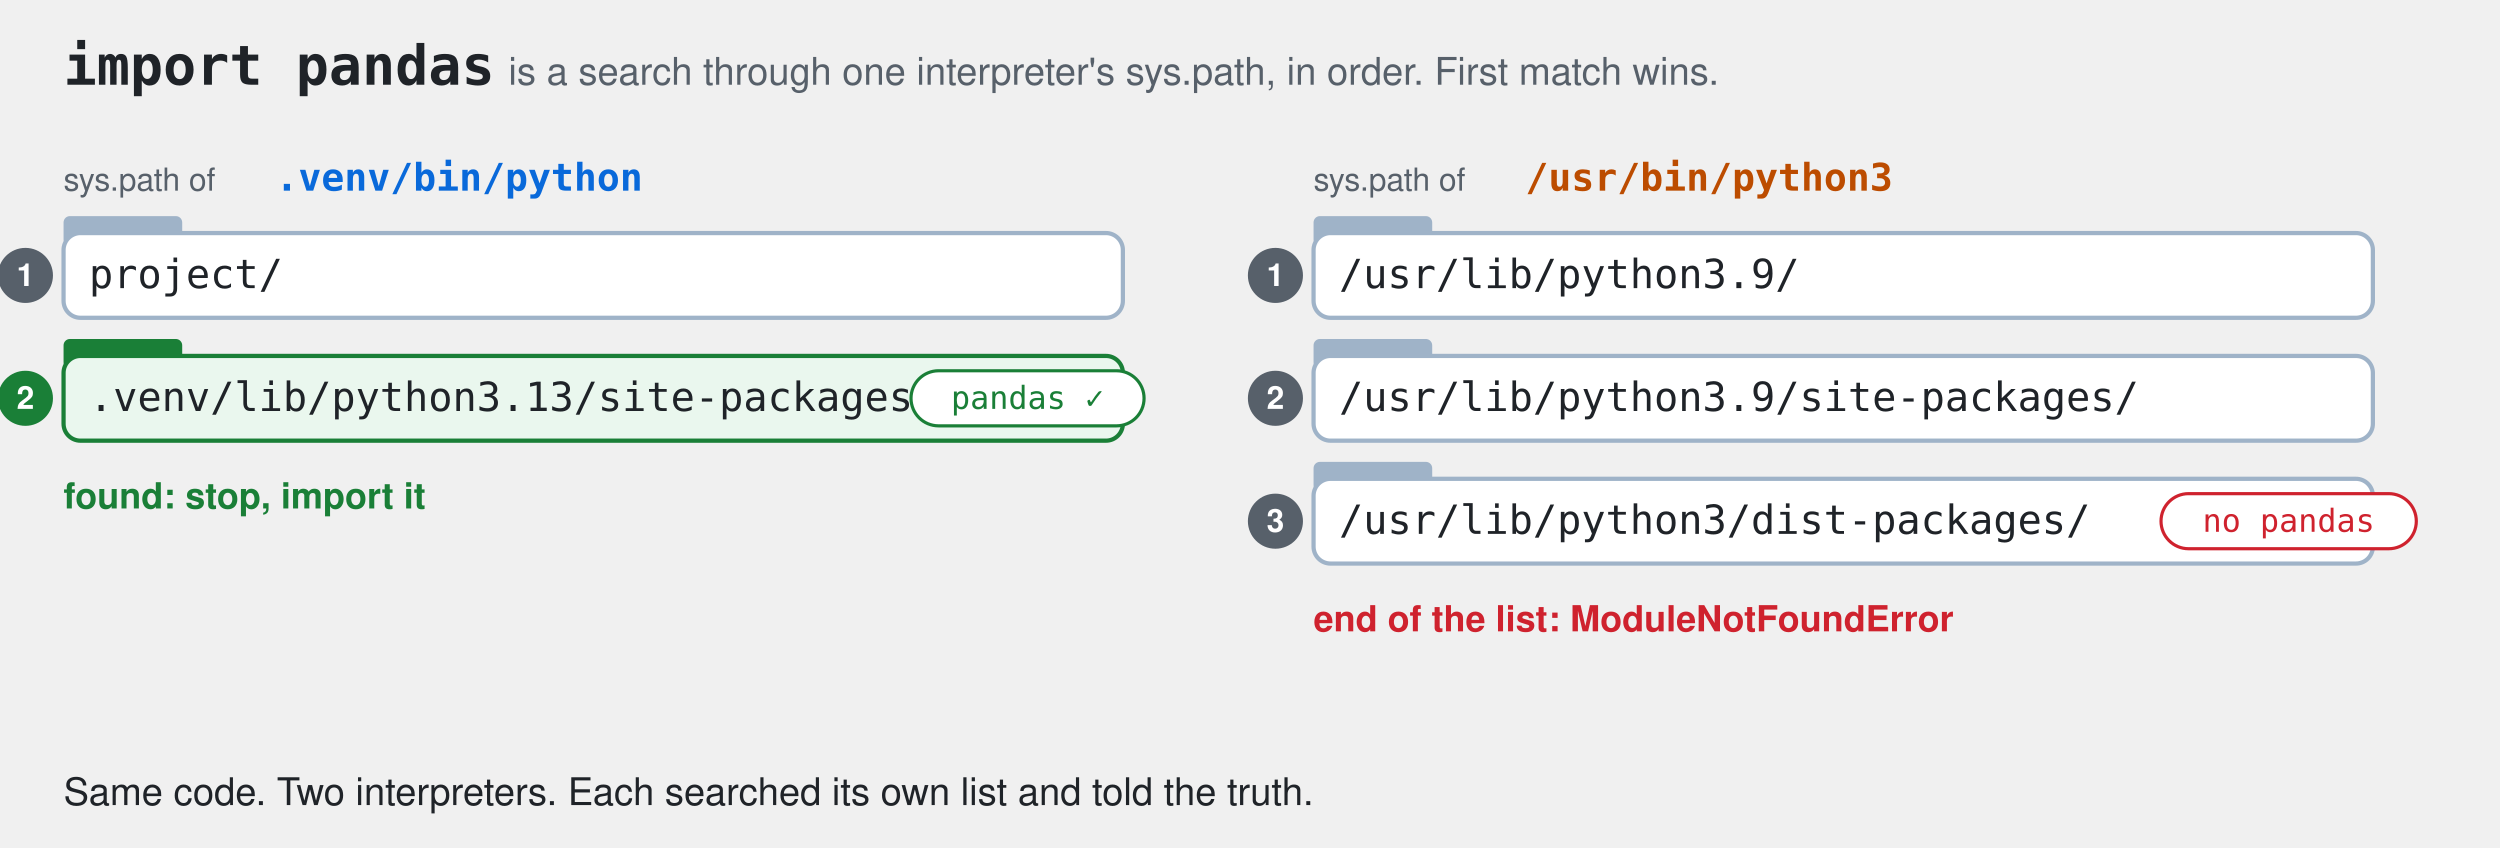
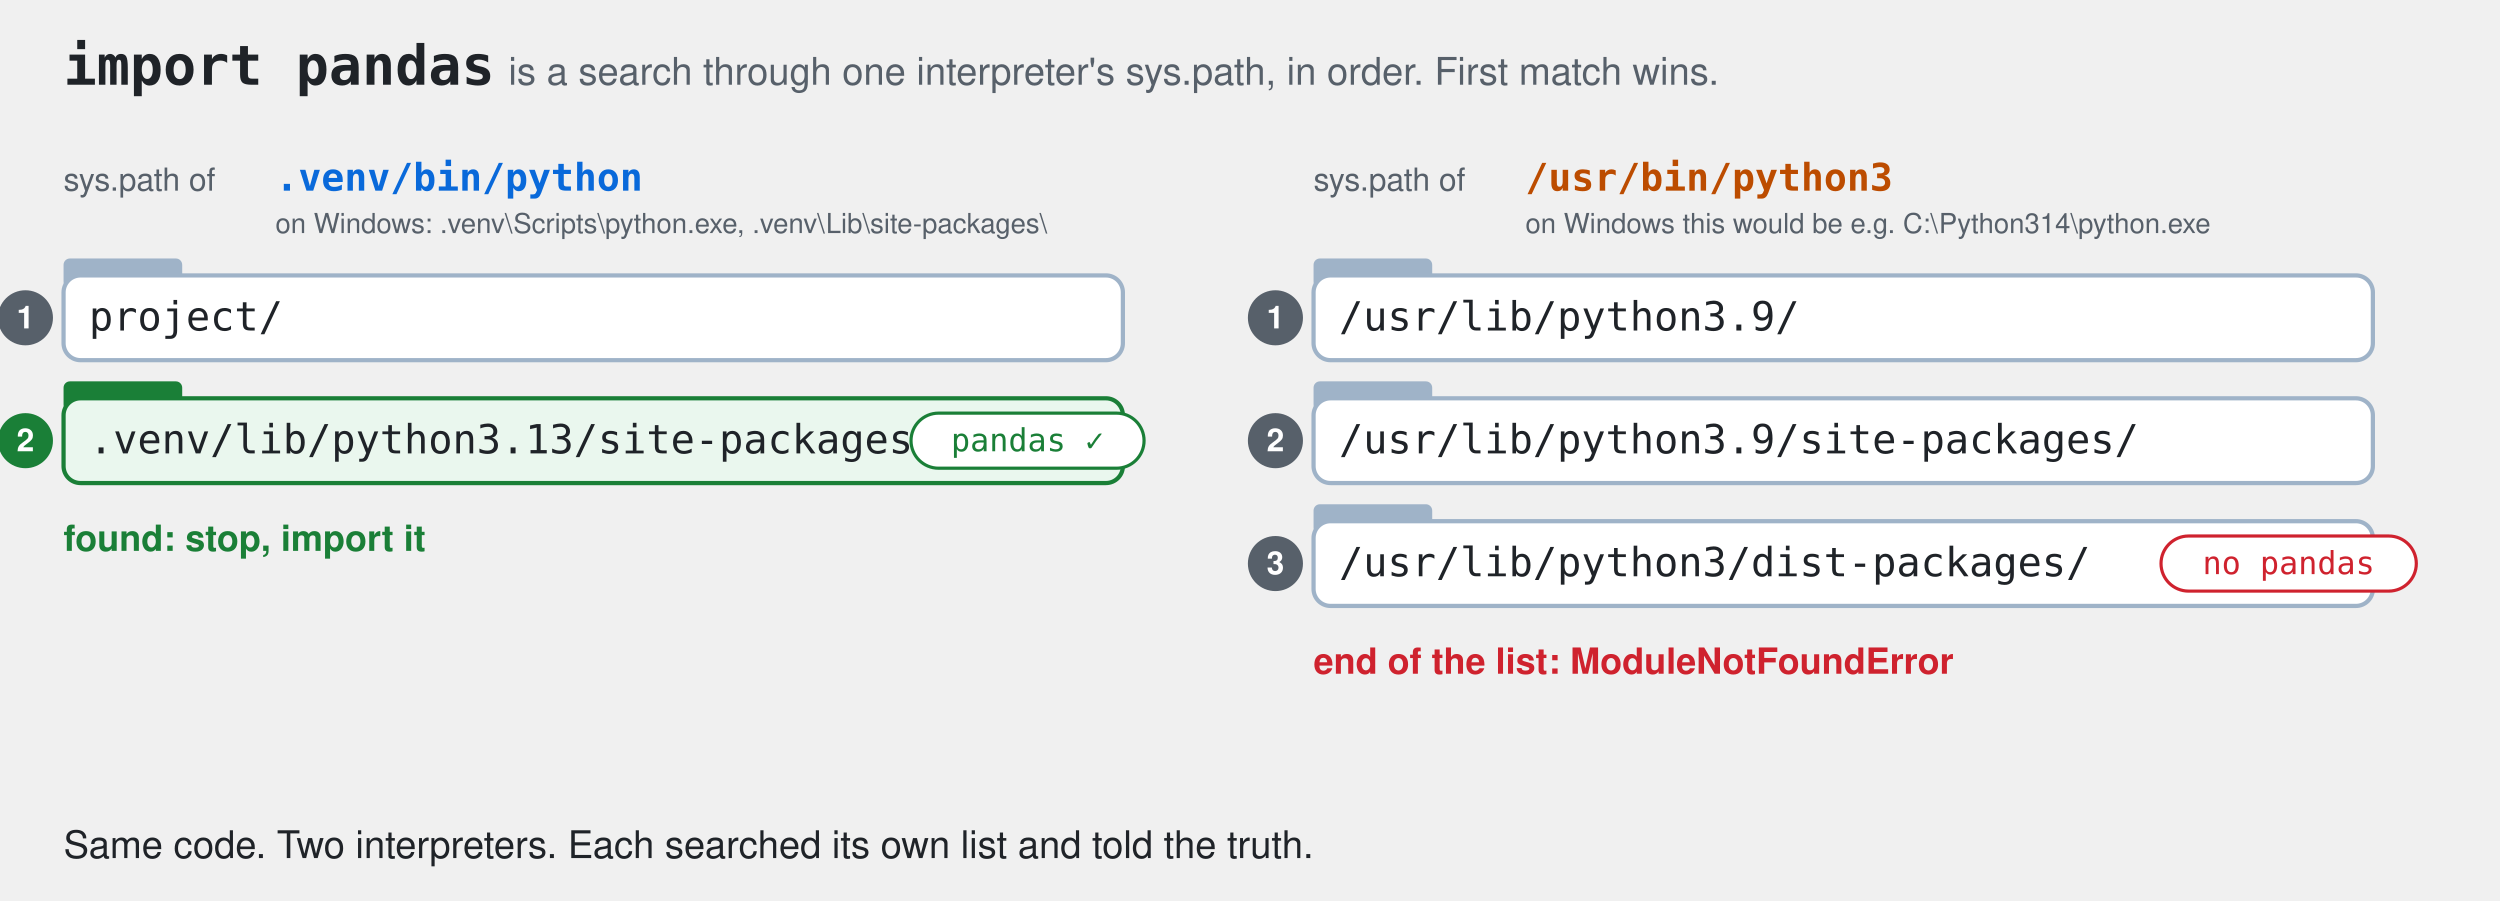
- <svg xmlns="http://www.w3.org/2000/svg" width="1180" height="400" viewBox="0 0 1180 400" font-family="-apple-system, BlinkMacSystemFont, 'Segoe UI', Helvetica, Arial, sans-serif" font-size="20" fill="#1f2328">
+ <svg xmlns="http://www.w3.org/2000/svg" width="1180" height="425" viewBox="0 0 1180 425" font-family="-apple-system, BlinkMacSystemFont, 'Segoe UI', Helvetica, Arial, sans-serif" font-size="20" fill="#1f2328">
  <defs>
    <marker id="ah-blue" viewBox="0 0 10 10" refX="9" refY="5" markerWidth="7" markerHeight="7" orient="auto-start-reverse">
      <path d="M0,0 L10,5 L0,10 z" fill="#0969da" />
    </marker>
    <marker id="ah-green" viewBox="0 0 10 10" refX="9" refY="5" markerWidth="7" markerHeight="7" orient="auto-start-reverse">
      <path d="M0,0 L10,5 L0,10 z" fill="#1a7f37" />
    </marker>
    <marker id="ah-red" viewBox="0 0 10 10" refX="9" refY="5" markerWidth="7" markerHeight="7" orient="auto-start-reverse">
      <path d="M0,0 L10,5 L0,10 z" fill="#cf222e" />
    </marker>
    <marker id="ah-purple" viewBox="0 0 10 10" refX="9" refY="5" markerWidth="7" markerHeight="7" orient="auto-start-reverse">
      <path d="M0,0 L10,5 L0,10 z" fill="#8250df" />
    </marker>
    <marker id="ah-ink" viewBox="0 0 10 10" refX="9" refY="5" markerWidth="7" markerHeight="7" orient="auto-start-reverse">
      <path d="M0,0 L10,5 L0,10 z" fill="#57606a" />
    </marker>
    <marker id="ah-orange" viewBox="0 0 10 10" refX="9" refY="5" markerWidth="7" markerHeight="7" orient="auto-start-reverse">
      <path d="M0,0 L10,5 L0,10 z" fill="#bc4c00" />
    </marker>
  </defs>
  <text x="30" y="40" font-family="'SF Mono', Menlo, Consolas, 'DejaVu Sans Mono', monospace" font-size="26" fill="#1f2328" font-weight="700" textLength="202.8" lengthAdjust="spacingAndGlyphs" xml:space="preserve">import pandas</text>
  <text x="240" y="40" font-size="18" fill="#57606a" font-weight="400" text-anchor="start">is a search through one interpreter's sys.path, in order. First match wins.</text>
  <text x="30" y="90" font-size="15" fill="#57606a" font-weight="400" text-anchor="start">sys.path of</text>
  <text x="130" y="90" font-family="'SF Mono', Menlo, Consolas, 'DejaVu Sans Mono', monospace" font-size="18" fill="#0969da" font-weight="700" textLength="172.8" lengthAdjust="spacingAndGlyphs" xml:space="preserve">.venv/bin/python</text>
-   <rect x="30" y="102" width="56" height="14" rx="3" fill="#9fb3c8" />
-   <rect x="30" y="110" width="500" height="40" rx="8" fill="#fff" stroke="#9fb3c8" stroke-width="2" />
-   <text x="42" y="136" font-family="'SF Mono', Menlo, Consolas, 'DejaVu Sans Mono', monospace" font-size="19" fill="#1f2328" font-weight="400" textLength="91.2" lengthAdjust="spacingAndGlyphs" xml:space="preserve">project/</text>
-   <circle cx="12" cy="130" r="13" fill="#57606a" />
-   <text x="12" y="135" text-anchor="middle" font-size="15" font-weight="700" fill="#fff">1</text>
-   <rect x="30" y="160" width="56" height="14" rx="3" fill="#1a7f37" />
-   <rect x="30" y="168" width="500" height="40" rx="8" fill="#eaf7ee" stroke="#1a7f37" stroke-width="2" />
-   <text x="42" y="194" font-family="'SF Mono', Menlo, Consolas, 'DejaVu Sans Mono', monospace" font-size="19" fill="#1f2328" font-weight="400" textLength="399.0" lengthAdjust="spacingAndGlyphs" xml:space="preserve">.venv/lib/python3.13/site-packages/</text>
-   <circle cx="12" cy="188" r="13" fill="#1a7f37" />
-   <text x="12" y="193" text-anchor="middle" font-size="15" font-weight="700" fill="#fff">2</text>
-   <rect x="430" y="175" width="110.0" height="26" rx="13" fill="#fff" stroke="#1a7f37" stroke-width="1.5" />
-   <text x="485.0" y="193" text-anchor="middle" font-family="'SF Mono', Menlo, Consolas, 'DejaVu Sans Mono', monospace" font-size="15" fill="#1a7f37">pandas ✓</text>
-   <text x="30" y="240" font-size="17" fill="#1a7f37" font-weight="700" text-anchor="start">found: stop, import it</text>
+   <text x="130" y="110" font-size="13" fill="#57606a" font-weight="400" text-anchor="start">on Windows: .venv\Scripts\python.exe, .venv\Lib\site-packages\</text>
+   <rect x="30" y="122" width="56" height="14" rx="3" fill="#9fb3c8" />
+   <rect x="30" y="130" width="500" height="40" rx="8" fill="#fff" stroke="#9fb3c8" stroke-width="2" />
+   <text x="42" y="156" font-family="'SF Mono', Menlo, Consolas, 'DejaVu Sans Mono', monospace" font-size="19" fill="#1f2328" font-weight="400" textLength="91.2" lengthAdjust="spacingAndGlyphs" xml:space="preserve">project/</text>
+   <circle cx="12" cy="150" r="13" fill="#57606a" />
+   <text x="12" y="155" text-anchor="middle" font-size="15" font-weight="700" fill="#fff">1</text>
+   <rect x="30" y="180" width="56" height="14" rx="3" fill="#1a7f37" />
+   <rect x="30" y="188" width="500" height="40" rx="8" fill="#eaf7ee" stroke="#1a7f37" stroke-width="2" />
+   <text x="42" y="214" font-family="'SF Mono', Menlo, Consolas, 'DejaVu Sans Mono', monospace" font-size="19" fill="#1f2328" font-weight="400" textLength="399.0" lengthAdjust="spacingAndGlyphs" xml:space="preserve">.venv/lib/python3.13/site-packages/</text>
+   <circle cx="12" cy="208" r="13" fill="#1a7f37" />
+   <text x="12" y="213" text-anchor="middle" font-size="15" font-weight="700" fill="#fff">2</text>
+   <rect x="430" y="195" width="110.0" height="26" rx="13" fill="#fff" stroke="#1a7f37" stroke-width="1.5" />
+   <text x="485.0" y="213" text-anchor="middle" font-family="'SF Mono', Menlo, Consolas, 'DejaVu Sans Mono', monospace" font-size="15" fill="#1a7f37">pandas ✓</text>
+   <text x="30" y="260" font-size="17" fill="#1a7f37" font-weight="700" text-anchor="start">found: stop, import it</text>
  <text x="620" y="90" font-size="15" fill="#57606a" font-weight="400" text-anchor="start">sys.path of</text>
  <text x="720" y="90" font-family="'SF Mono', Menlo, Consolas, 'DejaVu Sans Mono', monospace" font-size="18" fill="#bc4c00" font-weight="700" textLength="172.8" lengthAdjust="spacingAndGlyphs" xml:space="preserve">/usr/bin/python3</text>
-   <rect x="620" y="102" width="56" height="14" rx="3" fill="#9fb3c8" />
-   <rect x="620" y="110" width="500" height="40" rx="8" fill="#fff" stroke="#9fb3c8" stroke-width="2" />
-   <text x="632" y="136" font-family="'SF Mono', Menlo, Consolas, 'DejaVu Sans Mono', monospace" font-size="19" fill="#1f2328" font-weight="400" textLength="216.6" lengthAdjust="spacingAndGlyphs" xml:space="preserve">/usr/lib/python3.9/</text>
-   <circle cx="602" cy="130" r="13" fill="#57606a" />
-   <text x="602" y="135" text-anchor="middle" font-size="15" font-weight="700" fill="#fff">1</text>
-   <rect x="620" y="160" width="56" height="14" rx="3" fill="#9fb3c8" />
-   <rect x="620" y="168" width="500" height="40" rx="8" fill="#fff" stroke="#9fb3c8" stroke-width="2" />
-   <text x="632" y="194" font-family="'SF Mono', Menlo, Consolas, 'DejaVu Sans Mono', monospace" font-size="19" fill="#1f2328" font-weight="400" textLength="376.2" lengthAdjust="spacingAndGlyphs" xml:space="preserve">/usr/lib/python3.9/site-packages/</text>
-   <circle cx="602" cy="188" r="13" fill="#57606a" />
-   <text x="602" y="193" text-anchor="middle" font-size="15" font-weight="700" fill="#fff">2</text>
-   <rect x="620" y="218" width="56" height="14" rx="3" fill="#9fb3c8" />
-   <rect x="620" y="226" width="500" height="40" rx="8" fill="#fff" stroke="#9fb3c8" stroke-width="2" />
-   <text x="632" y="252" font-family="'SF Mono', Menlo, Consolas, 'DejaVu Sans Mono', monospace" font-size="19" fill="#1f2328" font-weight="400" textLength="353.4" lengthAdjust="spacingAndGlyphs" xml:space="preserve">/usr/lib/python3/dist-packages/</text>
-   <circle cx="602" cy="246" r="13" fill="#57606a" />
-   <text x="602" y="251" text-anchor="middle" font-size="15" font-weight="700" fill="#fff">3</text>
-   <rect x="1020" y="233" width="120.5" height="26" rx="13" fill="#fff" stroke="#cf222e" stroke-width="1.5" />
-   <text x="1080.25" y="251" text-anchor="middle" font-family="'SF Mono', Menlo, Consolas, 'DejaVu Sans Mono', monospace" font-size="15" fill="#cf222e">no pandas</text>
-   <text x="620" y="298" font-size="17" fill="#cf222e" font-weight="700" text-anchor="start">end of the list: ModuleNotFoundError</text>
-   <text x="30" y="380" font-size="18" fill="#1f2328" font-weight="400" text-anchor="start">Same code. Two interpreters. Each searched its own list and told the truth.</text>
+   <text x="720" y="110" font-size="13" fill="#57606a" font-weight="400" text-anchor="start">on Windows this would be e.g. C:\Python314\python.exe</text>
+   <rect x="620" y="122" width="56" height="14" rx="3" fill="#9fb3c8" />
+   <rect x="620" y="130" width="500" height="40" rx="8" fill="#fff" stroke="#9fb3c8" stroke-width="2" />
+   <text x="632" y="156" font-family="'SF Mono', Menlo, Consolas, 'DejaVu Sans Mono', monospace" font-size="19" fill="#1f2328" font-weight="400" textLength="216.6" lengthAdjust="spacingAndGlyphs" xml:space="preserve">/usr/lib/python3.9/</text>
+   <circle cx="602" cy="150" r="13" fill="#57606a" />
+   <text x="602" y="155" text-anchor="middle" font-size="15" font-weight="700" fill="#fff">1</text>
+   <rect x="620" y="180" width="56" height="14" rx="3" fill="#9fb3c8" />
+   <rect x="620" y="188" width="500" height="40" rx="8" fill="#fff" stroke="#9fb3c8" stroke-width="2" />
+   <text x="632" y="214" font-family="'SF Mono', Menlo, Consolas, 'DejaVu Sans Mono', monospace" font-size="19" fill="#1f2328" font-weight="400" textLength="376.2" lengthAdjust="spacingAndGlyphs" xml:space="preserve">/usr/lib/python3.9/site-packages/</text>
+   <circle cx="602" cy="208" r="13" fill="#57606a" />
+   <text x="602" y="213" text-anchor="middle" font-size="15" font-weight="700" fill="#fff">2</text>
+   <rect x="620" y="238" width="56" height="14" rx="3" fill="#9fb3c8" />
+   <rect x="620" y="246" width="500" height="40" rx="8" fill="#fff" stroke="#9fb3c8" stroke-width="2" />
+   <text x="632" y="272" font-family="'SF Mono', Menlo, Consolas, 'DejaVu Sans Mono', monospace" font-size="19" fill="#1f2328" font-weight="400" textLength="353.4" lengthAdjust="spacingAndGlyphs" xml:space="preserve">/usr/lib/python3/dist-packages/</text>
+   <circle cx="602" cy="266" r="13" fill="#57606a" />
+   <text x="602" y="271" text-anchor="middle" font-size="15" font-weight="700" fill="#fff">3</text>
+   <rect x="1020" y="253" width="120.5" height="26" rx="13" fill="#fff" stroke="#cf222e" stroke-width="1.5" />
+   <text x="1080.25" y="271" text-anchor="middle" font-family="'SF Mono', Menlo, Consolas, 'DejaVu Sans Mono', monospace" font-size="15" fill="#cf222e">no pandas</text>
+   <text x="620" y="318" font-size="17" fill="#cf222e" font-weight="700" text-anchor="start">end of the list: ModuleNotFoundError</text>
+   <text x="30" y="405" font-size="18" fill="#1f2328" font-weight="400" text-anchor="start">Same code. Two interpreters. Each searched its own list and told the truth.</text>
</svg>
